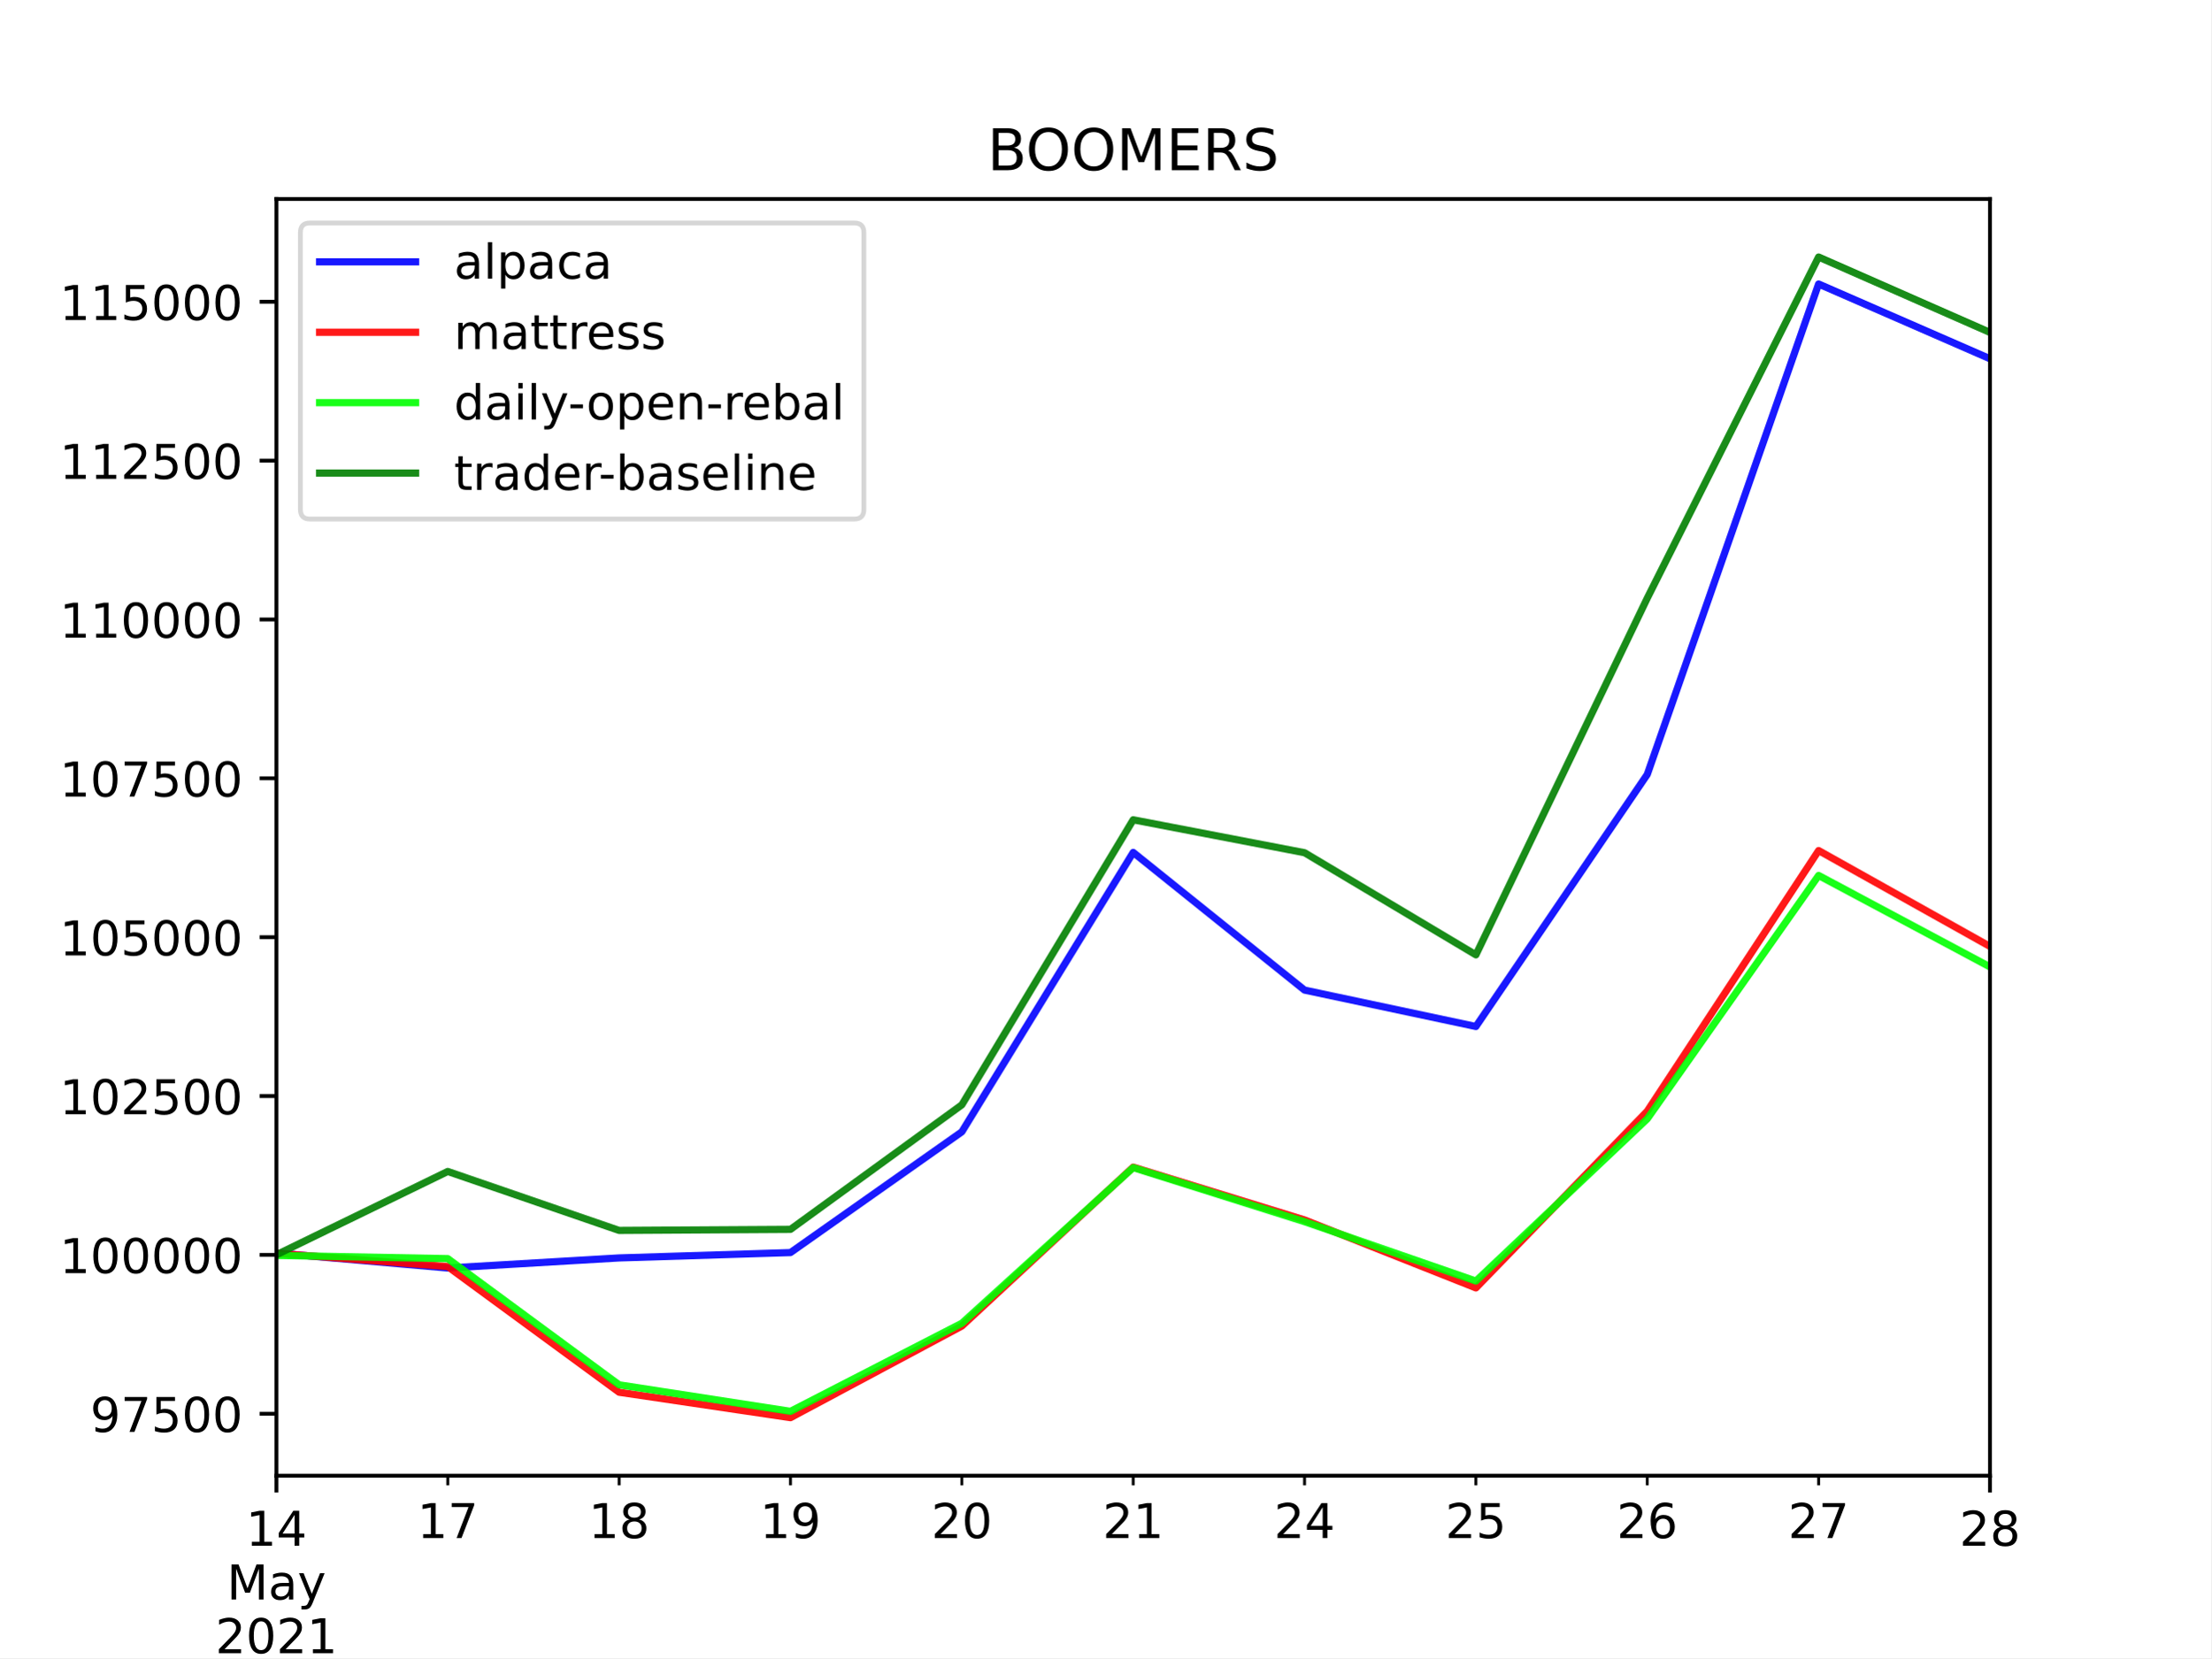
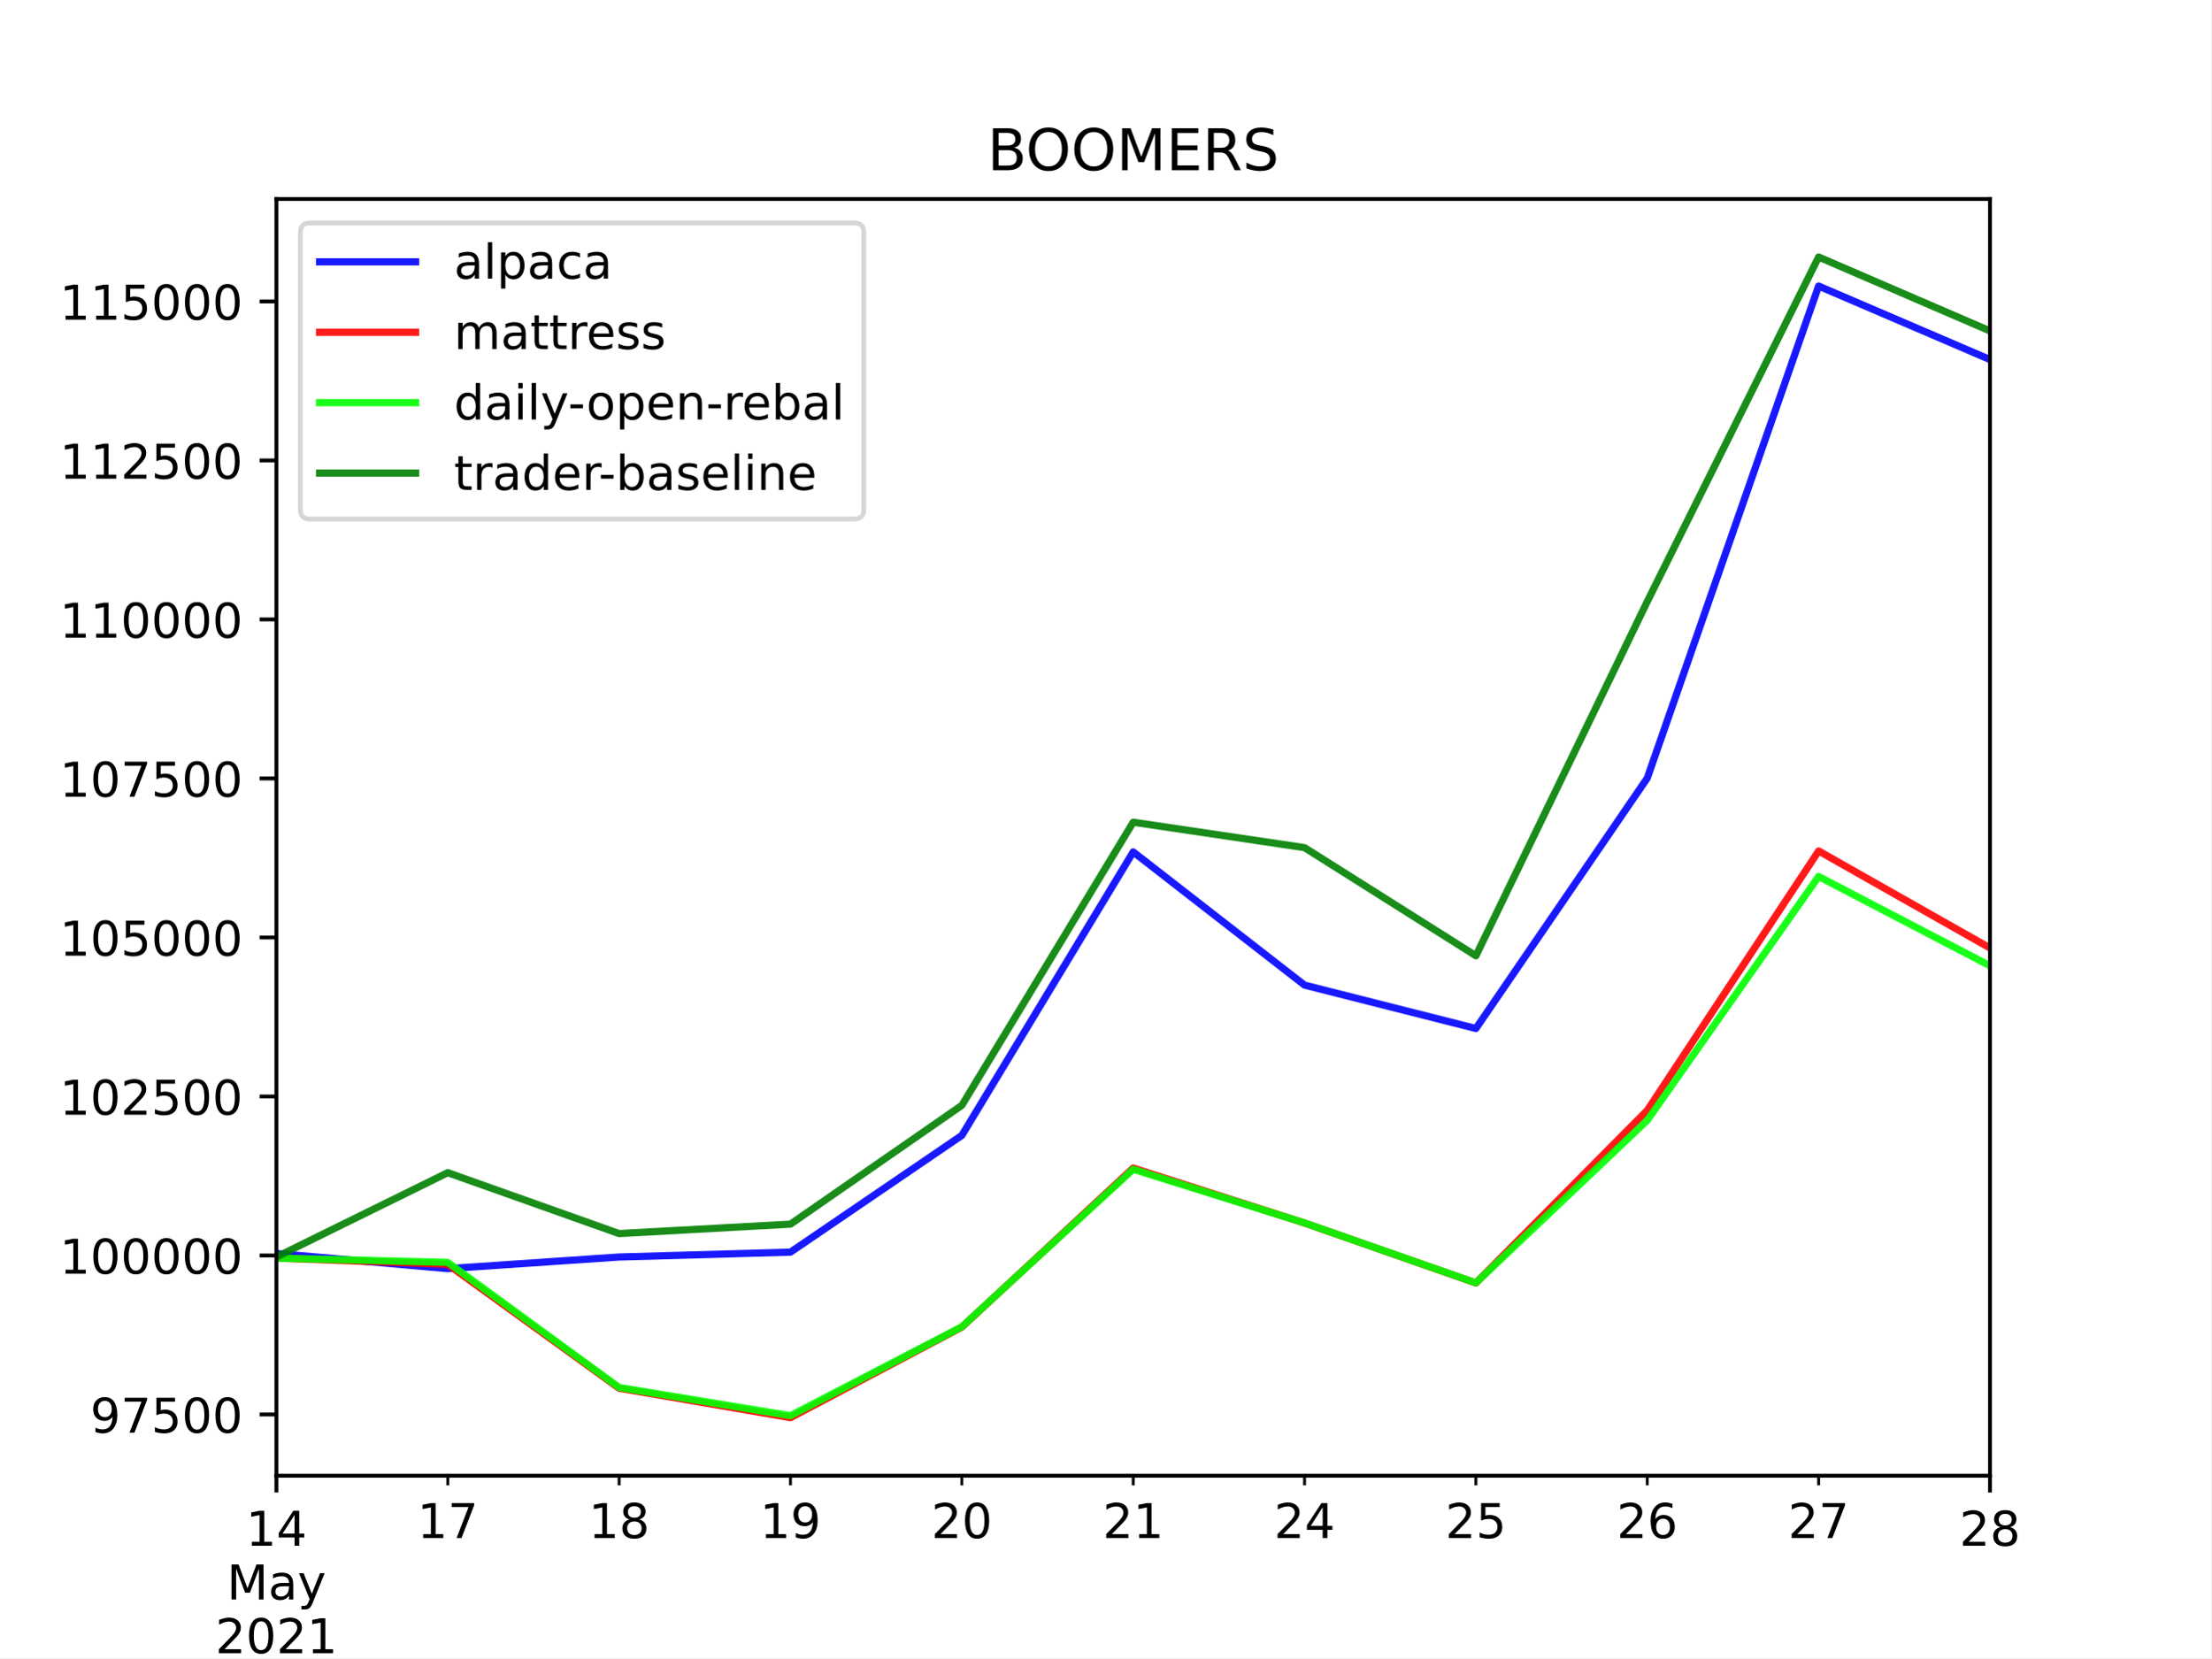
<svg xmlns="http://www.w3.org/2000/svg" xmlns:xlink="http://www.w3.org/1999/xlink" height="345.6pt" version="1.1" viewBox="0 0 460.8 345.6" width="460.8pt">
  <defs>
    <style type="text/css">*{stroke-linecap:butt;stroke-linejoin:round;}</style>
  </defs>
  <g id="figure_1">
    <g id="patch_1">
      <path d="M 0 345.6  L 460.8 345.6  L 460.8 0  L 0 0  z " style="fill:#ffffff;" />
    </g>
    <g id="axes_1">
      <g id="patch_2">
        <path d="M 57.6 307.584  L 414.72 307.584  L 414.72 41.472  L 57.6 41.472  z " style="fill:#ffffff;" />
      </g>
      <g id="matplotlib.axis_1">
        <g id="xtick_1">
          <g id="line2d_1">
            <defs>
-               <path d="M 0 0  L 0 3.5  " id="m60c3a7af9e" style="stroke:#000000;stroke-width:0.8;" />
-             </defs>
-             <g>
-               <use style="stroke:#000000;stroke-width:0.8;" x="57.6" xlink:href="#m60c3a7af9e" y="307.584" />
+               <path d="M 0 0  L 0 3.5  " id="m6b7d7e2b33" style="stroke:#000000;stroke-width:0.8;" />
+             </defs>
+             <g>
+               <use style="stroke:#000000;stroke-width:0.8;" x="57.6" xlink:href="#m6b7d7e2b33" y="307.584" />
            </g>
          </g>
          <g id="text_1">
            <g transform="translate(51.2375 322.1824)scale(0.1 -0.1)">
              <defs>
                <path d="M 12.406 8.297  L 28.516 8.297  L 28.516 63.922  L 10.984 60.406  L 10.984 69.391  L 28.422 72.906  L 38.281 72.906  L 38.281 8.297  L 54.391 8.297  L 54.391 0  L 12.406 0  z " id="DejaVuSans-49" />
                <path d="M 37.797 64.312  L 12.891 25.391  L 37.797 25.391  z M 35.203 72.906  L 47.609 72.906  L 47.609 25.391  L 58.016 25.391  L 58.016 17.188  L 47.609 17.188  L 47.609 0  L 37.797 0  L 37.797 17.188  L 4.891 17.188  L 4.891 26.703  z " id="DejaVuSans-52" />
              </defs>
              <use xlink:href="#DejaVuSans-49" />
              <use x="63.623" xlink:href="#DejaVuSans-52" />
            </g>
            <g transform="translate(47.2625 333.3802)scale(0.1 -0.1)">
              <defs>
                <path d="M 9.812 72.906  L 24.516 72.906  L 43.109 23.297  L 61.812 72.906  L 76.516 72.906  L 76.516 0  L 66.891 0  L 66.891 64.016  L 48.094 14.016  L 38.188 14.016  L 19.391 64.016  L 19.391 0  L 9.812 0  z " id="DejaVuSans-77" />
                <path d="M 34.281 27.484  Q 23.391 27.484 19.188 25  Q 14.984 22.516 14.984 16.5  Q 14.984 11.719 18.141 8.906  Q 21.297 6.109 26.703 6.109  Q 34.188 6.109 38.703 11.406  Q 43.219 16.703 43.219 25.484  L 43.219 27.484  z M 52.203 31.203  L 52.203 0  L 43.219 0  L 43.219 8.297  Q 40.141 3.328 35.547 0.953  Q 30.953 -1.422 24.312 -1.422  Q 15.922 -1.422 10.953 3.297  Q 6 8.016 6 15.922  Q 6 25.141 12.172 29.828  Q 18.359 34.516 30.609 34.516  L 43.219 34.516  L 43.219 35.406  Q 43.219 41.609 39.141 45  Q 35.062 48.391 27.688 48.391  Q 23 48.391 18.547 47.266  Q 14.109 46.141 10.016 43.891  L 10.016 52.203  Q 14.938 54.109 19.578 55.047  Q 24.219 56 28.609 56  Q 40.484 56 46.344 49.844  Q 52.203 43.703 52.203 31.203  z " id="DejaVuSans-97" />
                <path d="M 32.172 -5.078  Q 28.375 -14.844 24.75 -17.812  Q 21.141 -20.797 15.094 -20.797  L 7.906 -20.797  L 7.906 -13.281  L 13.188 -13.281  Q 16.891 -13.281 18.938 -11.516  Q 21 -9.766 23.484 -3.219  L 25.094 0.875  L 2.984 54.688  L 12.5 54.688  L 29.594 11.922  L 46.688 54.688  L 56.203 54.688  z " id="DejaVuSans-121" />
              </defs>
              <use xlink:href="#DejaVuSans-77" />
              <use x="86.279" xlink:href="#DejaVuSans-97" />
              <use x="147.559" xlink:href="#DejaVuSans-121" />
            </g>
            <g transform="translate(44.875 344.5781)scale(0.1 -0.1)">
              <defs>
                <path d="M 19.188 8.297  L 53.609 8.297  L 53.609 0  L 7.328 0  L 7.328 8.297  Q 12.938 14.109 22.625 23.891  Q 32.328 33.688 34.812 36.531  Q 39.547 41.844 41.422 45.531  Q 43.312 49.219 43.312 52.781  Q 43.312 58.594 39.234 62.25  Q 35.156 65.922 28.609 65.922  Q 23.969 65.922 18.812 64.312  Q 13.672 62.703 7.812 59.422  L 7.812 69.391  Q 13.766 71.781 18.938 73  Q 24.125 74.219 28.422 74.219  Q 39.75 74.219 46.484 68.547  Q 53.219 62.891 53.219 53.422  Q 53.219 48.922 51.531 44.891  Q 49.859 40.875 45.406 35.406  Q 44.188 33.984 37.641 27.219  Q 31.109 20.453 19.188 8.297  z " id="DejaVuSans-50" />
                <path d="M 31.781 66.406  Q 24.172 66.406 20.328 58.906  Q 16.5 51.422 16.5 36.375  Q 16.5 21.391 20.328 13.891  Q 24.172 6.391 31.781 6.391  Q 39.453 6.391 43.281 13.891  Q 47.125 21.391 47.125 36.375  Q 47.125 51.422 43.281 58.906  Q 39.453 66.406 31.781 66.406  z M 31.781 74.219  Q 44.047 74.219 50.516 64.516  Q 56.984 54.828 56.984 36.375  Q 56.984 17.969 50.516 8.266  Q 44.047 -1.422 31.781 -1.422  Q 19.531 -1.422 13.062 8.266  Q 6.594 17.969 6.594 36.375  Q 6.594 54.828 13.062 64.516  Q 19.531 74.219 31.781 74.219  z " id="DejaVuSans-48" />
              </defs>
              <use xlink:href="#DejaVuSans-50" />
              <use x="63.623" xlink:href="#DejaVuSans-48" />
              <use x="127.246" xlink:href="#DejaVuSans-50" />
              <use x="190.869" xlink:href="#DejaVuSans-49" />
            </g>
          </g>
        </g>
        <g id="xtick_2">
          <g id="line2d_2">
            <g>
-               <use style="stroke:#000000;stroke-width:0.8;" x="414.72" xlink:href="#m60c3a7af9e" y="307.584" />
+               <use style="stroke:#000000;stroke-width:0.8;" x="414.72" xlink:href="#m6b7d7e2b33" y="307.584" />
            </g>
          </g>
          <g id="text_2">
            <g transform="translate(408.3575 322.1824)scale(0.1 -0.1)">
              <defs>
                <path d="M 31.781 34.625  Q 24.75 34.625 20.719 30.859  Q 16.703 27.094 16.703 20.516  Q 16.703 13.922 20.719 10.156  Q 24.75 6.391 31.781 6.391  Q 38.812 6.391 42.859 10.172  Q 46.922 13.969 46.922 20.516  Q 46.922 27.094 42.891 30.859  Q 38.875 34.625 31.781 34.625  z M 21.922 38.812  Q 15.578 40.375 12.031 44.719  Q 8.5 49.078 8.5 55.328  Q 8.5 64.062 14.719 69.141  Q 20.953 74.219 31.781 74.219  Q 42.672 74.219 48.875 69.141  Q 55.078 64.062 55.078 55.328  Q 55.078 49.078 51.531 44.719  Q 48 40.375 41.703 38.812  Q 48.828 37.156 52.797 32.312  Q 56.781 27.484 56.781 20.516  Q 56.781 9.906 50.312 4.234  Q 43.844 -1.422 31.781 -1.422  Q 19.734 -1.422 13.25 4.234  Q 6.781 9.906 6.781 20.516  Q 6.781 27.484 10.781 32.312  Q 14.797 37.156 21.922 38.812  z M 18.312 54.391  Q 18.312 48.734 21.844 45.562  Q 25.391 42.391 31.781 42.391  Q 38.141 42.391 41.719 45.562  Q 45.312 48.734 45.312 54.391  Q 45.312 60.062 41.719 63.234  Q 38.141 66.406 31.781 66.406  Q 25.391 66.406 21.844 63.234  Q 18.312 60.062 18.312 54.391  z " id="DejaVuSans-56" />
              </defs>
              <use xlink:href="#DejaVuSans-50" />
              <use x="63.623" xlink:href="#DejaVuSans-56" />
            </g>
          </g>
        </g>
        <g id="xtick_3">
          <g id="line2d_3">
            <defs>
-               <path d="M 0 0  L 0 2  " id="m8154339c80" style="stroke:#000000;stroke-width:0.6;" />
-             </defs>
-             <g>
-               <use style="stroke:#000000;stroke-width:0.6;" x="93.312" xlink:href="#m8154339c80" y="307.584" />
+               <path d="M 0 0  L 0 2  " id="mcbe30c3f8e" style="stroke:#000000;stroke-width:0.6;" />
+             </defs>
+             <g>
+               <use style="stroke:#000000;stroke-width:0.6;" x="93.312" xlink:href="#mcbe30c3f8e" y="307.584" />
            </g>
          </g>
          <g id="text_3">
            <g transform="translate(86.9495 320.5824)scale(0.1 -0.1)">
              <defs>
                <path d="M 8.203 72.906  L 55.078 72.906  L 55.078 68.703  L 28.609 0  L 18.312 0  L 43.219 64.594  L 8.203 64.594  z " id="DejaVuSans-55" />
              </defs>
              <use xlink:href="#DejaVuSans-49" />
              <use x="63.623" xlink:href="#DejaVuSans-55" />
            </g>
          </g>
        </g>
        <g id="xtick_4">
          <g id="line2d_4">
            <g>
-               <use style="stroke:#000000;stroke-width:0.6;" x="129.024" xlink:href="#m8154339c80" y="307.584" />
+               <use style="stroke:#000000;stroke-width:0.6;" x="129.024" xlink:href="#mcbe30c3f8e" y="307.584" />
            </g>
          </g>
          <g id="text_4">
            <g transform="translate(122.6615 320.5824)scale(0.1 -0.1)">
              <use xlink:href="#DejaVuSans-49" />
              <use x="63.623" xlink:href="#DejaVuSans-56" />
            </g>
          </g>
        </g>
        <g id="xtick_5">
          <g id="line2d_5">
            <g>
-               <use style="stroke:#000000;stroke-width:0.6;" x="164.736" xlink:href="#m8154339c80" y="307.584" />
+               <use style="stroke:#000000;stroke-width:0.6;" x="164.736" xlink:href="#mcbe30c3f8e" y="307.584" />
            </g>
          </g>
          <g id="text_5">
            <g transform="translate(158.3735 320.5824)scale(0.1 -0.1)">
              <defs>
                <path d="M 10.984 1.516  L 10.984 10.5  Q 14.703 8.734 18.5 7.812  Q 22.312 6.891 25.984 6.891  Q 35.75 6.891 40.891 13.453  Q 46.047 20.016 46.781 33.406  Q 43.953 29.203 39.594 26.953  Q 35.25 24.703 29.984 24.703  Q 19.047 24.703 12.672 31.312  Q 6.297 37.938 6.297 49.422  Q 6.297 60.641 12.938 67.422  Q 19.578 74.219 30.609 74.219  Q 43.266 74.219 49.922 64.516  Q 56.594 54.828 56.594 36.375  Q 56.594 19.141 48.406 8.859  Q 40.234 -1.422 26.422 -1.422  Q 22.703 -1.422 18.891 -0.688  Q 15.094 0.047 10.984 1.516  z M 30.609 32.422  Q 37.25 32.422 41.125 36.953  Q 45.016 41.5 45.016 49.422  Q 45.016 57.281 41.125 61.844  Q 37.25 66.406 30.609 66.406  Q 23.969 66.406 20.094 61.844  Q 16.219 57.281 16.219 49.422  Q 16.219 41.5 20.094 36.953  Q 23.969 32.422 30.609 32.422  z " id="DejaVuSans-57" />
              </defs>
              <use xlink:href="#DejaVuSans-49" />
              <use x="63.623" xlink:href="#DejaVuSans-57" />
            </g>
          </g>
        </g>
        <g id="xtick_6">
          <g id="line2d_6">
            <g>
-               <use style="stroke:#000000;stroke-width:0.6;" x="200.448" xlink:href="#m8154339c80" y="307.584" />
+               <use style="stroke:#000000;stroke-width:0.6;" x="200.448" xlink:href="#mcbe30c3f8e" y="307.584" />
            </g>
          </g>
          <g id="text_6">
            <g transform="translate(194.0855 320.5824)scale(0.1 -0.1)">
              <use xlink:href="#DejaVuSans-50" />
              <use x="63.623" xlink:href="#DejaVuSans-48" />
            </g>
          </g>
        </g>
        <g id="xtick_7">
          <g id="line2d_7">
            <g>
-               <use style="stroke:#000000;stroke-width:0.6;" x="236.16" xlink:href="#m8154339c80" y="307.584" />
+               <use style="stroke:#000000;stroke-width:0.6;" x="236.16" xlink:href="#mcbe30c3f8e" y="307.584" />
            </g>
          </g>
          <g id="text_7">
            <g transform="translate(229.7975 320.5824)scale(0.1 -0.1)">
              <use xlink:href="#DejaVuSans-50" />
              <use x="63.623" xlink:href="#DejaVuSans-49" />
            </g>
          </g>
        </g>
        <g id="xtick_8">
          <g id="line2d_8">
            <g>
-               <use style="stroke:#000000;stroke-width:0.6;" x="271.872" xlink:href="#m8154339c80" y="307.584" />
+               <use style="stroke:#000000;stroke-width:0.6;" x="271.872" xlink:href="#mcbe30c3f8e" y="307.584" />
            </g>
          </g>
          <g id="text_8">
            <g transform="translate(265.5095 320.5824)scale(0.1 -0.1)">
              <use xlink:href="#DejaVuSans-50" />
              <use x="63.623" xlink:href="#DejaVuSans-52" />
            </g>
          </g>
        </g>
        <g id="xtick_9">
          <g id="line2d_9">
            <g>
-               <use style="stroke:#000000;stroke-width:0.6;" x="307.584" xlink:href="#m8154339c80" y="307.584" />
+               <use style="stroke:#000000;stroke-width:0.6;" x="307.584" xlink:href="#mcbe30c3f8e" y="307.584" />
            </g>
          </g>
          <g id="text_9">
            <g transform="translate(301.2215 320.5824)scale(0.1 -0.1)">
              <defs>
                <path d="M 10.797 72.906  L 49.516 72.906  L 49.516 64.594  L 19.828 64.594  L 19.828 46.734  Q 21.969 47.469 24.109 47.828  Q 26.266 48.188 28.422 48.188  Q 40.625 48.188 47.75 41.5  Q 54.891 34.812 54.891 23.391  Q 54.891 11.625 47.562 5.094  Q 40.234 -1.422 26.906 -1.422  Q 22.312 -1.422 17.547 -0.641  Q 12.797 0.141 7.719 1.703  L 7.719 11.625  Q 12.109 9.234 16.797 8.062  Q 21.484 6.891 26.703 6.891  Q 35.156 6.891 40.078 11.328  Q 45.016 15.766 45.016 23.391  Q 45.016 31 40.078 35.438  Q 35.156 39.891 26.703 39.891  Q 22.75 39.891 18.812 39.016  Q 14.891 38.141 10.797 36.281  z " id="DejaVuSans-53" />
              </defs>
              <use xlink:href="#DejaVuSans-50" />
              <use x="63.623" xlink:href="#DejaVuSans-53" />
            </g>
          </g>
        </g>
        <g id="xtick_10">
          <g id="line2d_10">
            <g>
-               <use style="stroke:#000000;stroke-width:0.6;" x="343.296" xlink:href="#m8154339c80" y="307.584" />
+               <use style="stroke:#000000;stroke-width:0.6;" x="343.296" xlink:href="#mcbe30c3f8e" y="307.584" />
            </g>
          </g>
          <g id="text_10">
            <g transform="translate(336.9335 320.5824)scale(0.1 -0.1)">
              <defs>
                <path d="M 33.016 40.375  Q 26.375 40.375 22.484 35.828  Q 18.609 31.297 18.609 23.391  Q 18.609 15.531 22.484 10.953  Q 26.375 6.391 33.016 6.391  Q 39.656 6.391 43.531 10.953  Q 47.406 15.531 47.406 23.391  Q 47.406 31.297 43.531 35.828  Q 39.656 40.375 33.016 40.375  z M 52.594 71.297  L 52.594 62.312  Q 48.875 64.062 45.094 64.984  Q 41.312 65.922 37.594 65.922  Q 27.828 65.922 22.672 59.328  Q 17.531 52.734 16.797 39.406  Q 19.672 43.656 24.016 45.922  Q 28.375 48.188 33.594 48.188  Q 44.578 48.188 50.953 41.516  Q 57.328 34.859 57.328 23.391  Q 57.328 12.156 50.688 5.359  Q 44.047 -1.422 33.016 -1.422  Q 20.359 -1.422 13.672 8.266  Q 6.984 17.969 6.984 36.375  Q 6.984 53.656 15.188 63.938  Q 23.391 74.219 37.203 74.219  Q 40.922 74.219 44.703 73.484  Q 48.484 72.75 52.594 71.297  z " id="DejaVuSans-54" />
              </defs>
              <use xlink:href="#DejaVuSans-50" />
              <use x="63.623" xlink:href="#DejaVuSans-54" />
            </g>
          </g>
        </g>
        <g id="xtick_11">
          <g id="line2d_11">
            <g>
-               <use style="stroke:#000000;stroke-width:0.6;" x="379.008" xlink:href="#m8154339c80" y="307.584" />
+               <use style="stroke:#000000;stroke-width:0.6;" x="379.008" xlink:href="#mcbe30c3f8e" y="307.584" />
            </g>
          </g>
          <g id="text_11">
            <g transform="translate(372.6455 320.5824)scale(0.1 -0.1)">
              <use xlink:href="#DejaVuSans-50" />
              <use x="63.623" xlink:href="#DejaVuSans-55" />
            </g>
          </g>
        </g>
        <g id="text_12">
          <g transform="translate(224.885 358.2562)scale(0.1 -0.1)">
            <defs>
              <path d="M 45.406 46.391  L 45.406 75.984  L 54.391 75.984  L 54.391 0  L 45.406 0  L 45.406 8.203  Q 42.578 3.328 38.25 0.953  Q 33.938 -1.422 27.875 -1.422  Q 17.969 -1.422 11.734 6.484  Q 5.516 14.406 5.516 27.297  Q 5.516 40.188 11.734 48.094  Q 17.969 56 27.875 56  Q 33.938 56 38.25 53.625  Q 42.578 51.266 45.406 46.391  z M 14.797 27.297  Q 14.797 17.391 18.875 11.75  Q 22.953 6.109 30.078 6.109  Q 37.203 6.109 41.297 11.75  Q 45.406 17.391 45.406 27.297  Q 45.406 37.203 41.297 42.844  Q 37.203 48.484 30.078 48.484  Q 22.953 48.484 18.875 42.844  Q 14.797 37.203 14.797 27.297  z " id="DejaVuSans-100" />
              <path d="M 18.312 70.219  L 18.312 54.688  L 36.812 54.688  L 36.812 47.703  L 18.312 47.703  L 18.312 18.016  Q 18.312 11.328 20.141 9.422  Q 21.969 7.516 27.594 7.516  L 36.812 7.516  L 36.812 0  L 27.594 0  Q 17.188 0 13.234 3.875  Q 9.281 7.766 9.281 18.016  L 9.281 47.703  L 2.688 47.703  L 2.688 54.688  L 9.281 54.688  L 9.281 70.219  z " id="DejaVuSans-116" />
              <path d="M 56.203 29.594  L 56.203 25.203  L 14.891 25.203  Q 15.484 15.922 20.484 11.062  Q 25.484 6.203 34.422 6.203  Q 39.594 6.203 44.453 7.469  Q 49.312 8.734 54.109 11.281  L 54.109 2.781  Q 49.266 0.734 44.188 -0.344  Q 39.109 -1.422 33.891 -1.422  Q 20.797 -1.422 13.156 6.188  Q 5.516 13.812 5.516 26.812  Q 5.516 40.234 12.766 48.109  Q 20.016 56 32.328 56  Q 43.359 56 49.781 48.891  Q 56.203 41.797 56.203 29.594  z M 47.219 32.234  Q 47.125 39.594 43.094 43.984  Q 39.062 48.391 32.422 48.391  Q 24.906 48.391 20.391 44.141  Q 15.875 39.891 15.188 32.172  z " id="DejaVuSans-101" />
            </defs>
            <use xlink:href="#DejaVuSans-100" />
            <use x="63.477" xlink:href="#DejaVuSans-97" />
            <use x="124.756" xlink:href="#DejaVuSans-116" />
            <use x="163.965" xlink:href="#DejaVuSans-101" />
          </g>
        </g>
      </g>
      <g id="matplotlib.axis_2">
        <g id="ytick_1">
          <g id="line2d_12">
            <defs>
-               <path d="M 0 0  L -3.5 0  " id="m7290dcb538" style="stroke:#000000;stroke-width:0.8;" />
-             </defs>
-             <g>
-               <use style="stroke:#000000;stroke-width:0.8;" x="57.6" xlink:href="#m7290dcb538" y="294.67" />
+               <path d="M 0 0  L -3.5 0  " id="m1b5ef992cb" style="stroke:#000000;stroke-width:0.8;" />
+             </defs>
+             <g>
+               <use style="stroke:#000000;stroke-width:0.8;" x="57.6" xlink:href="#m1b5ef992cb" y="294.824" />
            </g>
          </g>
          <g id="text_13">
-             <g transform="translate(18.7875 298.4689)scale(0.1 -0.1)">
+             <g transform="translate(18.7875 298.6237)scale(0.1 -0.1)">
              <use xlink:href="#DejaVuSans-57" />
              <use x="63.623" xlink:href="#DejaVuSans-55" />
              <use x="127.246" xlink:href="#DejaVuSans-53" />
              <use x="190.869" xlink:href="#DejaVuSans-48" />
              <use x="254.492" xlink:href="#DejaVuSans-48" />
            </g>
          </g>
        </g>
        <g id="ytick_2">
          <g id="line2d_13">
            <g>
-               <use style="stroke:#000000;stroke-width:0.8;" x="57.6" xlink:href="#m7290dcb538" y="261.558" />
+               <use style="stroke:#000000;stroke-width:0.8;" x="57.6" xlink:href="#m1b5ef992cb" y="261.681" />
            </g>
          </g>
          <g id="text_14">
-             <g transform="translate(12.425 265.3576)scale(0.1 -0.1)">
+             <g transform="translate(12.425 265.4803)scale(0.1 -0.1)">
              <use xlink:href="#DejaVuSans-49" />
              <use x="63.623" xlink:href="#DejaVuSans-48" />
              <use x="127.246" xlink:href="#DejaVuSans-48" />
              <use x="190.869" xlink:href="#DejaVuSans-48" />
              <use x="254.492" xlink:href="#DejaVuSans-48" />
              <use x="318.115" xlink:href="#DejaVuSans-48" />
            </g>
          </g>
        </g>
        <g id="ytick_3">
          <g id="line2d_14">
            <g>
-               <use style="stroke:#000000;stroke-width:0.8;" x="57.6" xlink:href="#m7290dcb538" y="228.447" />
+               <use style="stroke:#000000;stroke-width:0.8;" x="57.6" xlink:href="#m1b5ef992cb" y="228.538" />
            </g>
          </g>
          <g id="text_15">
-             <g transform="translate(12.425 232.2463)scale(0.1 -0.1)">
+             <g transform="translate(12.425 232.337)scale(0.1 -0.1)">
              <use xlink:href="#DejaVuSans-49" />
              <use x="63.623" xlink:href="#DejaVuSans-48" />
              <use x="127.246" xlink:href="#DejaVuSans-50" />
              <use x="190.869" xlink:href="#DejaVuSans-53" />
              <use x="254.492" xlink:href="#DejaVuSans-48" />
              <use x="318.115" xlink:href="#DejaVuSans-48" />
            </g>
          </g>
        </g>
        <g id="ytick_4">
          <g id="line2d_15">
            <g>
-               <use style="stroke:#000000;stroke-width:0.8;" x="57.6" xlink:href="#m7290dcb538" y="195.336" />
+               <use style="stroke:#000000;stroke-width:0.8;" x="57.6" xlink:href="#m1b5ef992cb" y="195.394" />
            </g>
          </g>
          <g id="text_16">
-             <g transform="translate(12.425 199.135)scale(0.1 -0.1)">
+             <g transform="translate(12.425 199.1937)scale(0.1 -0.1)">
              <use xlink:href="#DejaVuSans-49" />
              <use x="63.623" xlink:href="#DejaVuSans-48" />
              <use x="127.246" xlink:href="#DejaVuSans-53" />
              <use x="190.869" xlink:href="#DejaVuSans-48" />
              <use x="254.492" xlink:href="#DejaVuSans-48" />
              <use x="318.115" xlink:href="#DejaVuSans-48" />
            </g>
          </g>
        </g>
        <g id="ytick_5">
          <g id="line2d_16">
            <g>
-               <use style="stroke:#000000;stroke-width:0.8;" x="57.6" xlink:href="#m7290dcb538" y="162.224" />
+               <use style="stroke:#000000;stroke-width:0.8;" x="57.6" xlink:href="#m1b5ef992cb" y="162.251" />
            </g>
          </g>
          <g id="text_17">
-             <g transform="translate(12.425 166.0237)scale(0.1 -0.1)">
+             <g transform="translate(12.425 166.0503)scale(0.1 -0.1)">
              <use xlink:href="#DejaVuSans-49" />
              <use x="63.623" xlink:href="#DejaVuSans-48" />
              <use x="127.246" xlink:href="#DejaVuSans-55" />
              <use x="190.869" xlink:href="#DejaVuSans-53" />
              <use x="254.492" xlink:href="#DejaVuSans-48" />
              <use x="318.115" xlink:href="#DejaVuSans-48" />
            </g>
          </g>
        </g>
        <g id="ytick_6">
          <g id="line2d_17">
            <g>
-               <use style="stroke:#000000;stroke-width:0.8;" x="57.6" xlink:href="#m7290dcb538" y="129.113" />
+               <use style="stroke:#000000;stroke-width:0.8;" x="57.6" xlink:href="#m1b5ef992cb" y="129.108" />
            </g>
          </g>
          <g id="text_18">
-             <g transform="translate(12.425 132.9124)scale(0.1 -0.1)">
+             <g transform="translate(12.425 132.907)scale(0.1 -0.1)">
              <use xlink:href="#DejaVuSans-49" />
              <use x="63.623" xlink:href="#DejaVuSans-49" />
              <use x="127.246" xlink:href="#DejaVuSans-48" />
              <use x="190.869" xlink:href="#DejaVuSans-48" />
              <use x="254.492" xlink:href="#DejaVuSans-48" />
              <use x="318.115" xlink:href="#DejaVuSans-48" />
            </g>
          </g>
        </g>
        <g id="ytick_7">
          <g id="line2d_18">
            <g>
-               <use style="stroke:#000000;stroke-width:0.8;" x="57.6" xlink:href="#m7290dcb538" y="96.002" />
+               <use style="stroke:#000000;stroke-width:0.8;" x="57.6" xlink:href="#m1b5ef992cb" y="95.964" />
            </g>
          </g>
          <g id="text_19">
-             <g transform="translate(12.425 99.80105)scale(0.1 -0.1)">
+             <g transform="translate(12.425 99.76369)scale(0.1 -0.1)">
              <use xlink:href="#DejaVuSans-49" />
              <use x="63.623" xlink:href="#DejaVuSans-49" />
              <use x="127.246" xlink:href="#DejaVuSans-50" />
              <use x="190.869" xlink:href="#DejaVuSans-53" />
              <use x="254.492" xlink:href="#DejaVuSans-48" />
              <use x="318.115" xlink:href="#DejaVuSans-48" />
            </g>
          </g>
        </g>
        <g id="ytick_8">
          <g id="line2d_19">
            <g>
-               <use style="stroke:#000000;stroke-width:0.8;" x="57.6" xlink:href="#m7290dcb538" y="62.891" />
+               <use style="stroke:#000000;stroke-width:0.8;" x="57.6" xlink:href="#m1b5ef992cb" y="62.821" />
            </g>
          </g>
          <g id="text_20">
-             <g transform="translate(12.425 66.68975)scale(0.1 -0.1)">
+             <g transform="translate(12.425 66.62036)scale(0.1 -0.1)">
              <use xlink:href="#DejaVuSans-49" />
              <use x="63.623" xlink:href="#DejaVuSans-49" />
              <use x="127.246" xlink:href="#DejaVuSans-53" />
              <use x="190.869" xlink:href="#DejaVuSans-48" />
              <use x="254.492" xlink:href="#DejaVuSans-48" />
              <use x="318.115" xlink:href="#DejaVuSans-48" />
            </g>
          </g>
        </g>
      </g>
      <g id="line2d_20">
-         <path clip-path="url(#pf8e376c1e1)" d="M 57.6 261.182  L 93.312 264.298  L 129.024 262.194  L 164.736 261.077  L 200.448 235.911  L 236.16 177.67  L 271.872 206.368  L 307.584 213.955  L 343.296 161.419  L 379.008 59.19  L 414.72 74.77  " style="fill:none;stroke:#0000ff;stroke-linecap:square;stroke-opacity:0.9;stroke-width:1.5;" />
+         <path clip-path="url(#pe50925096a)" d="M 57.6 261.268  L 93.312 264.425  L 129.024 261.999  L 164.736 260.986  L 200.448 236.658  L 236.16 177.565  L 271.872 205.332  L 307.584 214.371  L 343.296 162.186  L 379.008 59.62  L 414.72 74.94  " style="fill:none;stroke:#0000ff;stroke-linecap:square;stroke-opacity:0.9;stroke-width:1.5;" />
      </g>
      <g id="line2d_21">
-         <path clip-path="url(#pf8e376c1e1)" d="M 57.6 261.233  L 93.312 263.998  L 129.024 290.188  L 164.736 295.488  L 200.448 276.393  L 236.16 243.27  L 271.872 254.275  L 307.584 268.445  L 343.296 231.602  L 379.008 177.284  L 414.72 197.269  " style="fill:none;stroke:#ff0000;stroke-linecap:square;stroke-opacity:0.9;stroke-width:1.5;" />
+         <path clip-path="url(#pe50925096a)" d="M 57.6 262.231  L 93.312 263.546  L 129.024 289.357  L 164.736 295.488  L 200.448 276.616  L 236.16 243.461  L 271.872 254.921  L 307.584 267.418  L 343.296 231.437  L 379.008 177.371  L 414.72 197.597  " style="fill:none;stroke:#ff0000;stroke-linecap:square;stroke-opacity:0.9;stroke-width:1.5;" />
      </g>
      <g id="line2d_22">
-         <path clip-path="url(#pf8e376c1e1)" d="M 57.6 261.673  L 93.312 262.341  L 129.024 288.642  L 164.736 294.169  L 200.448 275.808  L 236.16 243.374  L 271.872 254.643  L 307.584 267.012  L 343.296 233.205  L 379.008 182.476  L 414.72 201.536  " style="fill:none;stroke:#00ff00;stroke-linecap:square;stroke-opacity:0.9;stroke-width:1.5;" />
+         <path clip-path="url(#pe50925096a)" d="M 57.6 262.237  L 93.312 263.119  L 129.024 289.198  L 164.736 295.074  L 200.448 276.546  L 236.16 243.72  L 271.872 254.905  L 307.584 267.394  L 343.296 233.507  L 379.008 182.689  L 414.72 201.305  " style="fill:none;stroke:#00ff00;stroke-linecap:square;stroke-opacity:0.9;stroke-width:1.5;" />
      </g>
      <g id="line2d_23">
-         <path clip-path="url(#pf8e376c1e1)" d="M 57.6 261.541  L 93.312 244.171  L 129.024 256.462  L 164.736 256.243  L 200.448 230.287  L 236.16 170.869  L 271.872 177.733  L 307.584 199.021  L 343.296 124.675  L 379.008 53.568  L 414.72 69.285  " style="fill:none;stroke:#008000;stroke-linecap:square;stroke-opacity:0.9;stroke-width:1.5;" />
+         <path clip-path="url(#pe50925096a)" d="M 57.6 262  L 93.312 244.424  L 129.024 257.117  L 164.736 255.15  L 200.448 230.391  L 236.16 171.373  L 271.872 176.675  L 307.584 199.212  L 343.296 125.376  L 379.008 53.568  L 414.72 68.976  " style="fill:none;stroke:#008000;stroke-linecap:square;stroke-opacity:0.9;stroke-width:1.5;" />
      </g>
      <g id="patch_3">
        <path d="M 57.6 307.584  L 57.6 41.472  " style="fill:none;stroke:#000000;stroke-linecap:square;stroke-linejoin:miter;stroke-width:0.8;" />
      </g>
      <g id="patch_4">
        <path d="M 414.72 307.584  L 414.72 41.472  " style="fill:none;stroke:#000000;stroke-linecap:square;stroke-linejoin:miter;stroke-width:0.8;" />
      </g>
      <g id="patch_5">
        <path d="M 57.6 307.584  L 414.72 307.584  " style="fill:none;stroke:#000000;stroke-linecap:square;stroke-linejoin:miter;stroke-width:0.8;" />
      </g>
      <g id="patch_6">
        <path d="M 57.6 41.472  L 414.72 41.472  " style="fill:none;stroke:#000000;stroke-linecap:square;stroke-linejoin:miter;stroke-width:0.8;" />
      </g>
      <g id="text_21">
        <g transform="translate(205.7559 35.472)scale(0.12 -0.12)">
          <defs>
            <path d="M 19.672 34.812  L 19.672 8.109  L 35.5 8.109  Q 43.453 8.109 47.281 11.406  Q 51.125 14.703 51.125 21.484  Q 51.125 28.328 47.281 31.562  Q 43.453 34.812 35.5 34.812  z M 19.672 64.797  L 19.672 42.828  L 34.281 42.828  Q 41.5 42.828 45.031 45.531  Q 48.578 48.25 48.578 53.812  Q 48.578 59.328 45.031 62.062  Q 41.5 64.797 34.281 64.797  z M 9.812 72.906  L 35.016 72.906  Q 46.297 72.906 52.391 68.219  Q 58.5 63.531 58.5 54.891  Q 58.5 48.188 55.375 44.234  Q 52.25 40.281 46.188 39.312  Q 53.469 37.75 57.5 32.781  Q 61.531 27.828 61.531 20.406  Q 61.531 10.641 54.891 5.312  Q 48.25 0 35.984 0  L 9.812 0  z " id="DejaVuSans-66" />
            <path d="M 39.406 66.219  Q 28.656 66.219 22.328 58.203  Q 16.016 50.203 16.016 36.375  Q 16.016 22.609 22.328 14.594  Q 28.656 6.594 39.406 6.594  Q 50.141 6.594 56.422 14.594  Q 62.703 22.609 62.703 36.375  Q 62.703 50.203 56.422 58.203  Q 50.141 66.219 39.406 66.219  z M 39.406 74.219  Q 54.734 74.219 63.906 63.938  Q 73.094 53.656 73.094 36.375  Q 73.094 19.141 63.906 8.859  Q 54.734 -1.422 39.406 -1.422  Q 24.031 -1.422 14.812 8.828  Q 5.609 19.094 5.609 36.375  Q 5.609 53.656 14.812 63.938  Q 24.031 74.219 39.406 74.219  z " id="DejaVuSans-79" />
            <path d="M 9.812 72.906  L 55.906 72.906  L 55.906 64.594  L 19.672 64.594  L 19.672 43.016  L 54.391 43.016  L 54.391 34.719  L 19.672 34.719  L 19.672 8.297  L 56.781 8.297  L 56.781 0  L 9.812 0  z " id="DejaVuSans-69" />
            <path d="M 44.391 34.188  Q 47.562 33.109 50.562 29.594  Q 53.562 26.078 56.594 19.922  L 66.609 0  L 56 0  L 46.688 18.703  Q 43.062 26.031 39.672 28.422  Q 36.281 30.812 30.422 30.812  L 19.672 30.812  L 19.672 0  L 9.812 0  L 9.812 72.906  L 32.078 72.906  Q 44.578 72.906 50.734 67.672  Q 56.891 62.453 56.891 51.906  Q 56.891 45.016 53.688 40.469  Q 50.484 35.938 44.391 34.188  z M 19.672 64.797  L 19.672 38.922  L 32.078 38.922  Q 39.203 38.922 42.844 42.219  Q 46.484 45.516 46.484 51.906  Q 46.484 58.297 42.844 61.547  Q 39.203 64.797 32.078 64.797  z " id="DejaVuSans-82" />
            <path d="M 53.516 70.516  L 53.516 60.891  Q 47.906 63.578 42.922 64.891  Q 37.938 66.219 33.297 66.219  Q 25.25 66.219 20.875 63.094  Q 16.5 59.969 16.5 54.203  Q 16.5 49.359 19.406 46.891  Q 22.312 44.438 30.422 42.922  L 36.375 41.703  Q 47.406 39.594 52.656 34.297  Q 57.906 29 57.906 20.125  Q 57.906 9.516 50.797 4.047  Q 43.703 -1.422 29.984 -1.422  Q 24.812 -1.422 18.969 -0.25  Q 13.141 0.922 6.891 3.219  L 6.891 13.375  Q 12.891 10.016 18.656 8.297  Q 24.422 6.594 29.984 6.594  Q 38.422 6.594 43.016 9.906  Q 47.609 13.234 47.609 19.391  Q 47.609 24.75 44.312 27.781  Q 41.016 30.812 33.5 32.328  L 27.484 33.5  Q 16.453 35.688 11.516 40.375  Q 6.594 45.062 6.594 53.422  Q 6.594 63.094 13.406 68.656  Q 20.219 74.219 32.172 74.219  Q 37.312 74.219 42.625 73.281  Q 47.953 72.359 53.516 70.516  z " id="DejaVuSans-83" />
          </defs>
          <use xlink:href="#DejaVuSans-66" />
          <use x="66.854" xlink:href="#DejaVuSans-79" />
          <use x="145.564" xlink:href="#DejaVuSans-79" />
          <use x="224.275" xlink:href="#DejaVuSans-77" />
          <use x="310.555" xlink:href="#DejaVuSans-69" />
          <use x="373.738" xlink:href="#DejaVuSans-82" />
          <use x="443.221" xlink:href="#DejaVuSans-83" />
        </g>
      </g>
      <g id="legend_1">
        <g id="patch_7">
          <path d="M 64.6 108.184  L 178.031 108.184  Q 180.031 108.184 180.031 106.184  L 180.031 48.472  Q 180.031 46.472 178.031 46.472  L 64.6 46.472  Q 62.6 46.472 62.6 48.472  L 62.6 106.184  Q 62.6 108.184 64.6 108.184  z " style="fill:#ffffff;opacity:0.8;stroke:#cccccc;stroke-linejoin:miter;" />
        </g>
        <g id="line2d_24">
          <path d="M 66.6 54.57  L 86.6 54.57  " style="fill:none;stroke:#0000ff;stroke-linecap:square;stroke-opacity:0.9;stroke-width:1.5;" />
        </g>
        <g id="line2d_25" />
        <g id="text_22">
          <g transform="translate(94.6 58.07044)scale(0.1 -0.1)">
            <defs>
              <path d="M 9.422 75.984  L 18.406 75.984  L 18.406 0  L 9.422 0  z " id="DejaVuSans-108" />
              <path d="M 18.109 8.203  L 18.109 -20.797  L 9.078 -20.797  L 9.078 54.688  L 18.109 54.688  L 18.109 46.391  Q 20.953 51.266 25.266 53.625  Q 29.594 56 35.594 56  Q 45.562 56 51.781 48.094  Q 58.016 40.188 58.016 27.297  Q 58.016 14.406 51.781 6.484  Q 45.562 -1.422 35.594 -1.422  Q 29.594 -1.422 25.266 0.953  Q 20.953 3.328 18.109 8.203  z M 48.688 27.297  Q 48.688 37.203 44.609 42.844  Q 40.531 48.484 33.406 48.484  Q 26.266 48.484 22.188 42.844  Q 18.109 37.203 18.109 27.297  Q 18.109 17.391 22.188 11.75  Q 26.266 6.109 33.406 6.109  Q 40.531 6.109 44.609 11.75  Q 48.688 17.391 48.688 27.297  z " id="DejaVuSans-112" />
              <path d="M 48.781 52.594  L 48.781 44.188  Q 44.969 46.297 41.141 47.344  Q 37.312 48.391 33.406 48.391  Q 24.656 48.391 19.812 42.844  Q 14.984 37.312 14.984 27.297  Q 14.984 17.281 19.812 11.734  Q 24.656 6.203 33.406 6.203  Q 37.312 6.203 41.141 7.25  Q 44.969 8.297 48.781 10.406  L 48.781 2.094  Q 45.016 0.344 40.984 -0.531  Q 36.969 -1.422 32.422 -1.422  Q 20.062 -1.422 12.781 6.344  Q 5.516 14.109 5.516 27.297  Q 5.516 40.672 12.859 48.328  Q 20.219 56 33.016 56  Q 37.156 56 41.109 55.141  Q 45.062 54.297 48.781 52.594  z " id="DejaVuSans-99" />
            </defs>
            <use xlink:href="#DejaVuSans-97" />
            <use x="61.279" xlink:href="#DejaVuSans-108" />
            <use x="89.062" xlink:href="#DejaVuSans-112" />
            <use x="152.539" xlink:href="#DejaVuSans-97" />
            <use x="213.818" xlink:href="#DejaVuSans-99" />
            <use x="268.799" xlink:href="#DejaVuSans-97" />
          </g>
        </g>
        <g id="line2d_26">
          <path d="M 66.6 69.249  L 86.6 69.249  " style="fill:none;stroke:#ff0000;stroke-linecap:square;stroke-opacity:0.9;stroke-width:1.5;" />
        </g>
        <g id="line2d_27" />
        <g id="text_23">
          <g transform="translate(94.6 72.74856)scale(0.1 -0.1)">
            <defs>
              <path d="M 52 44.188  Q 55.375 50.25 60.062 53.125  Q 64.75 56 71.094 56  Q 79.641 56 84.281 50.016  Q 88.922 44.047 88.922 33.016  L 88.922 0  L 79.891 0  L 79.891 32.719  Q 79.891 40.578 77.094 44.375  Q 74.312 48.188 68.609 48.188  Q 61.625 48.188 57.562 43.547  Q 53.516 38.922 53.516 30.906  L 53.516 0  L 44.484 0  L 44.484 32.719  Q 44.484 40.625 41.703 44.406  Q 38.922 48.188 33.109 48.188  Q 26.219 48.188 22.156 43.531  Q 18.109 38.875 18.109 30.906  L 18.109 0  L 9.078 0  L 9.078 54.688  L 18.109 54.688  L 18.109 46.188  Q 21.188 51.219 25.484 53.609  Q 29.781 56 35.688 56  Q 41.656 56 45.828 52.969  Q 50 49.953 52 44.188  z " id="DejaVuSans-109" />
              <path d="M 41.109 46.297  Q 39.594 47.172 37.812 47.578  Q 36.031 48 33.891 48  Q 26.266 48 22.188 43.047  Q 18.109 38.094 18.109 28.812  L 18.109 0  L 9.078 0  L 9.078 54.688  L 18.109 54.688  L 18.109 46.188  Q 20.953 51.172 25.484 53.578  Q 30.031 56 36.531 56  Q 37.453 56 38.578 55.875  Q 39.703 55.766 41.062 55.516  z " id="DejaVuSans-114" />
              <path d="M 44.281 53.078  L 44.281 44.578  Q 40.484 46.531 36.375 47.5  Q 32.281 48.484 27.875 48.484  Q 21.188 48.484 17.844 46.438  Q 14.5 44.391 14.5 40.281  Q 14.5 37.156 16.891 35.375  Q 19.281 33.594 26.516 31.984  L 29.594 31.297  Q 39.156 29.25 43.188 25.516  Q 47.219 21.781 47.219 15.094  Q 47.219 7.469 41.188 3.016  Q 35.156 -1.422 24.609 -1.422  Q 20.219 -1.422 15.453 -0.562  Q 10.688 0.297 5.422 2  L 5.422 11.281  Q 10.406 8.688 15.234 7.391  Q 20.062 6.109 24.812 6.109  Q 31.156 6.109 34.562 8.281  Q 37.984 10.453 37.984 14.406  Q 37.984 18.062 35.516 20.016  Q 33.062 21.969 24.703 23.781  L 21.578 24.516  Q 13.234 26.266 9.516 29.906  Q 5.812 33.547 5.812 39.891  Q 5.812 47.609 11.281 51.797  Q 16.75 56 26.812 56  Q 31.781 56 36.172 55.266  Q 40.578 54.547 44.281 53.078  z " id="DejaVuSans-115" />
            </defs>
            <use xlink:href="#DejaVuSans-109" />
            <use x="97.412" xlink:href="#DejaVuSans-97" />
            <use x="158.691" xlink:href="#DejaVuSans-116" />
            <use x="197.9" xlink:href="#DejaVuSans-116" />
            <use x="237.109" xlink:href="#DejaVuSans-114" />
            <use x="275.973" xlink:href="#DejaVuSans-101" />
            <use x="337.496" xlink:href="#DejaVuSans-115" />
            <use x="389.596" xlink:href="#DejaVuSans-115" />
          </g>
        </g>
        <g id="line2d_28">
          <path d="M 66.6 83.927  L 86.6 83.927  " style="fill:none;stroke:#00ff00;stroke-linecap:square;stroke-opacity:0.9;stroke-width:1.5;" />
        </g>
        <g id="line2d_29" />
        <g id="text_24">
          <g transform="translate(94.6 87.42669)scale(0.1 -0.1)">
            <defs>
              <path d="M 9.422 54.688  L 18.406 54.688  L 18.406 0  L 9.422 0  z M 9.422 75.984  L 18.406 75.984  L 18.406 64.594  L 9.422 64.594  z " id="DejaVuSans-105" />
              <path d="M 4.891 31.391  L 31.203 31.391  L 31.203 23.391  L 4.891 23.391  z " id="DejaVuSans-45" />
              <path d="M 30.609 48.391  Q 23.391 48.391 19.188 42.75  Q 14.984 37.109 14.984 27.297  Q 14.984 17.484 19.156 11.844  Q 23.344 6.203 30.609 6.203  Q 37.797 6.203 41.984 11.859  Q 46.188 17.531 46.188 27.297  Q 46.188 37.016 41.984 42.703  Q 37.797 48.391 30.609 48.391  z M 30.609 56  Q 42.328 56 49.016 48.375  Q 55.719 40.766 55.719 27.297  Q 55.719 13.875 49.016 6.219  Q 42.328 -1.422 30.609 -1.422  Q 18.844 -1.422 12.172 6.219  Q 5.516 13.875 5.516 27.297  Q 5.516 40.766 12.172 48.375  Q 18.844 56 30.609 56  z " id="DejaVuSans-111" />
              <path d="M 54.891 33.016  L 54.891 0  L 45.906 0  L 45.906 32.719  Q 45.906 40.484 42.875 44.328  Q 39.844 48.188 33.797 48.188  Q 26.516 48.188 22.312 43.547  Q 18.109 38.922 18.109 30.906  L 18.109 0  L 9.078 0  L 9.078 54.688  L 18.109 54.688  L 18.109 46.188  Q 21.344 51.125 25.703 53.562  Q 30.078 56 35.797 56  Q 45.219 56 50.047 50.172  Q 54.891 44.344 54.891 33.016  z " id="DejaVuSans-110" />
              <path d="M 48.688 27.297  Q 48.688 37.203 44.609 42.844  Q 40.531 48.484 33.406 48.484  Q 26.266 48.484 22.188 42.844  Q 18.109 37.203 18.109 27.297  Q 18.109 17.391 22.188 11.75  Q 26.266 6.109 33.406 6.109  Q 40.531 6.109 44.609 11.75  Q 48.688 17.391 48.688 27.297  z M 18.109 46.391  Q 20.953 51.266 25.266 53.625  Q 29.594 56 35.594 56  Q 45.562 56 51.781 48.094  Q 58.016 40.188 58.016 27.297  Q 58.016 14.406 51.781 6.484  Q 45.562 -1.422 35.594 -1.422  Q 29.594 -1.422 25.266 0.953  Q 20.953 3.328 18.109 8.203  L 18.109 0  L 9.078 0  L 9.078 75.984  L 18.109 75.984  z " id="DejaVuSans-98" />
            </defs>
            <use xlink:href="#DejaVuSans-100" />
            <use x="63.477" xlink:href="#DejaVuSans-97" />
            <use x="124.756" xlink:href="#DejaVuSans-105" />
            <use x="152.539" xlink:href="#DejaVuSans-108" />
            <use x="180.322" xlink:href="#DejaVuSans-121" />
            <use x="237.752" xlink:href="#DejaVuSans-45" />
            <use x="275.711" xlink:href="#DejaVuSans-111" />
            <use x="336.893" xlink:href="#DejaVuSans-112" />
            <use x="400.369" xlink:href="#DejaVuSans-101" />
            <use x="461.893" xlink:href="#DejaVuSans-110" />
            <use x="525.271" xlink:href="#DejaVuSans-45" />
            <use x="561.355" xlink:href="#DejaVuSans-114" />
            <use x="600.219" xlink:href="#DejaVuSans-101" />
            <use x="661.742" xlink:href="#DejaVuSans-98" />
            <use x="725.219" xlink:href="#DejaVuSans-97" />
            <use x="786.498" xlink:href="#DejaVuSans-108" />
          </g>
        </g>
        <g id="line2d_30">
          <path d="M 66.6 98.605  L 86.6 98.605  " style="fill:none;stroke:#008000;stroke-linecap:square;stroke-opacity:0.9;stroke-width:1.5;" />
        </g>
        <g id="line2d_31" />
        <g id="text_25">
          <g transform="translate(94.6 102.1048)scale(0.1 -0.1)">
            <use xlink:href="#DejaVuSans-116" />
            <use x="39.209" xlink:href="#DejaVuSans-114" />
            <use x="80.322" xlink:href="#DejaVuSans-97" />
            <use x="141.602" xlink:href="#DejaVuSans-100" />
            <use x="205.078" xlink:href="#DejaVuSans-101" />
            <use x="266.602" xlink:href="#DejaVuSans-114" />
            <use x="301.34" xlink:href="#DejaVuSans-45" />
            <use x="337.424" xlink:href="#DejaVuSans-98" />
            <use x="400.9" xlink:href="#DejaVuSans-97" />
            <use x="462.18" xlink:href="#DejaVuSans-115" />
            <use x="514.279" xlink:href="#DejaVuSans-101" />
            <use x="575.803" xlink:href="#DejaVuSans-108" />
            <use x="603.586" xlink:href="#DejaVuSans-105" />
            <use x="631.369" xlink:href="#DejaVuSans-110" />
            <use x="694.748" xlink:href="#DejaVuSans-101" />
          </g>
        </g>
      </g>
    </g>
  </g>
  <defs>
-     <clipPath id="pf8e376c1e1">
+     <clipPath id="pe50925096a">
      <rect height="266.112" width="357.12" x="57.6" y="41.472" />
    </clipPath>
  </defs>
</svg>
